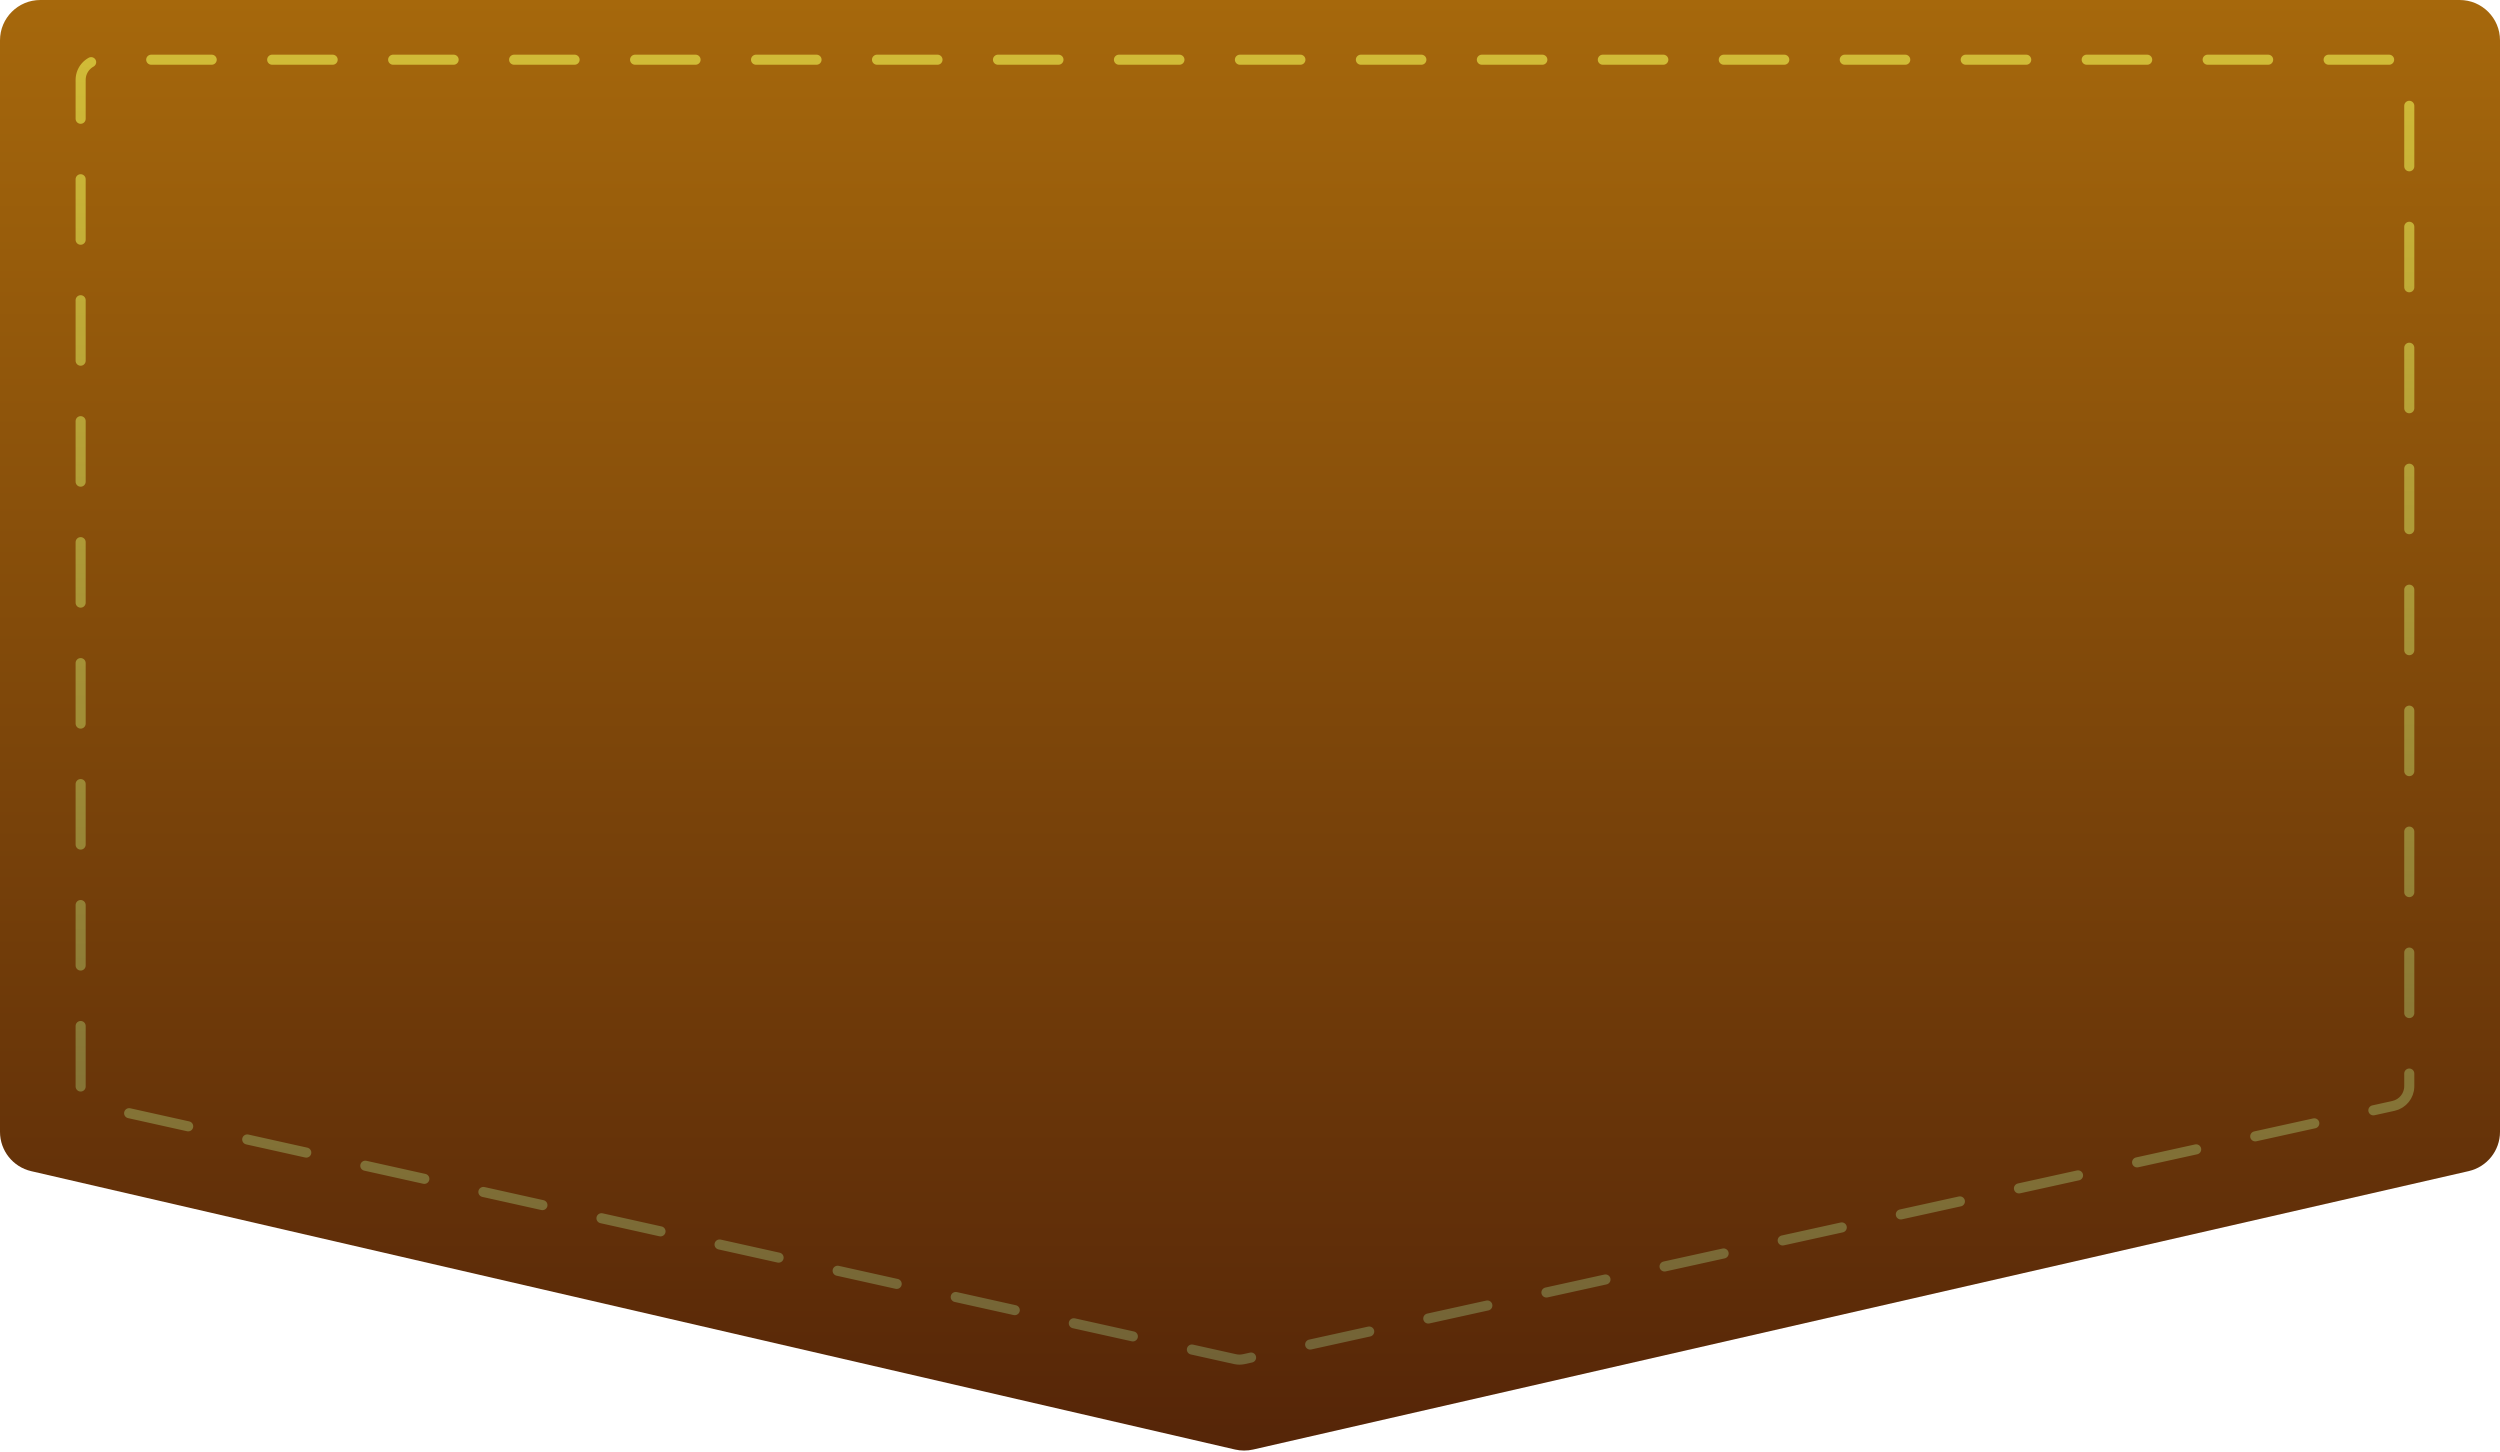
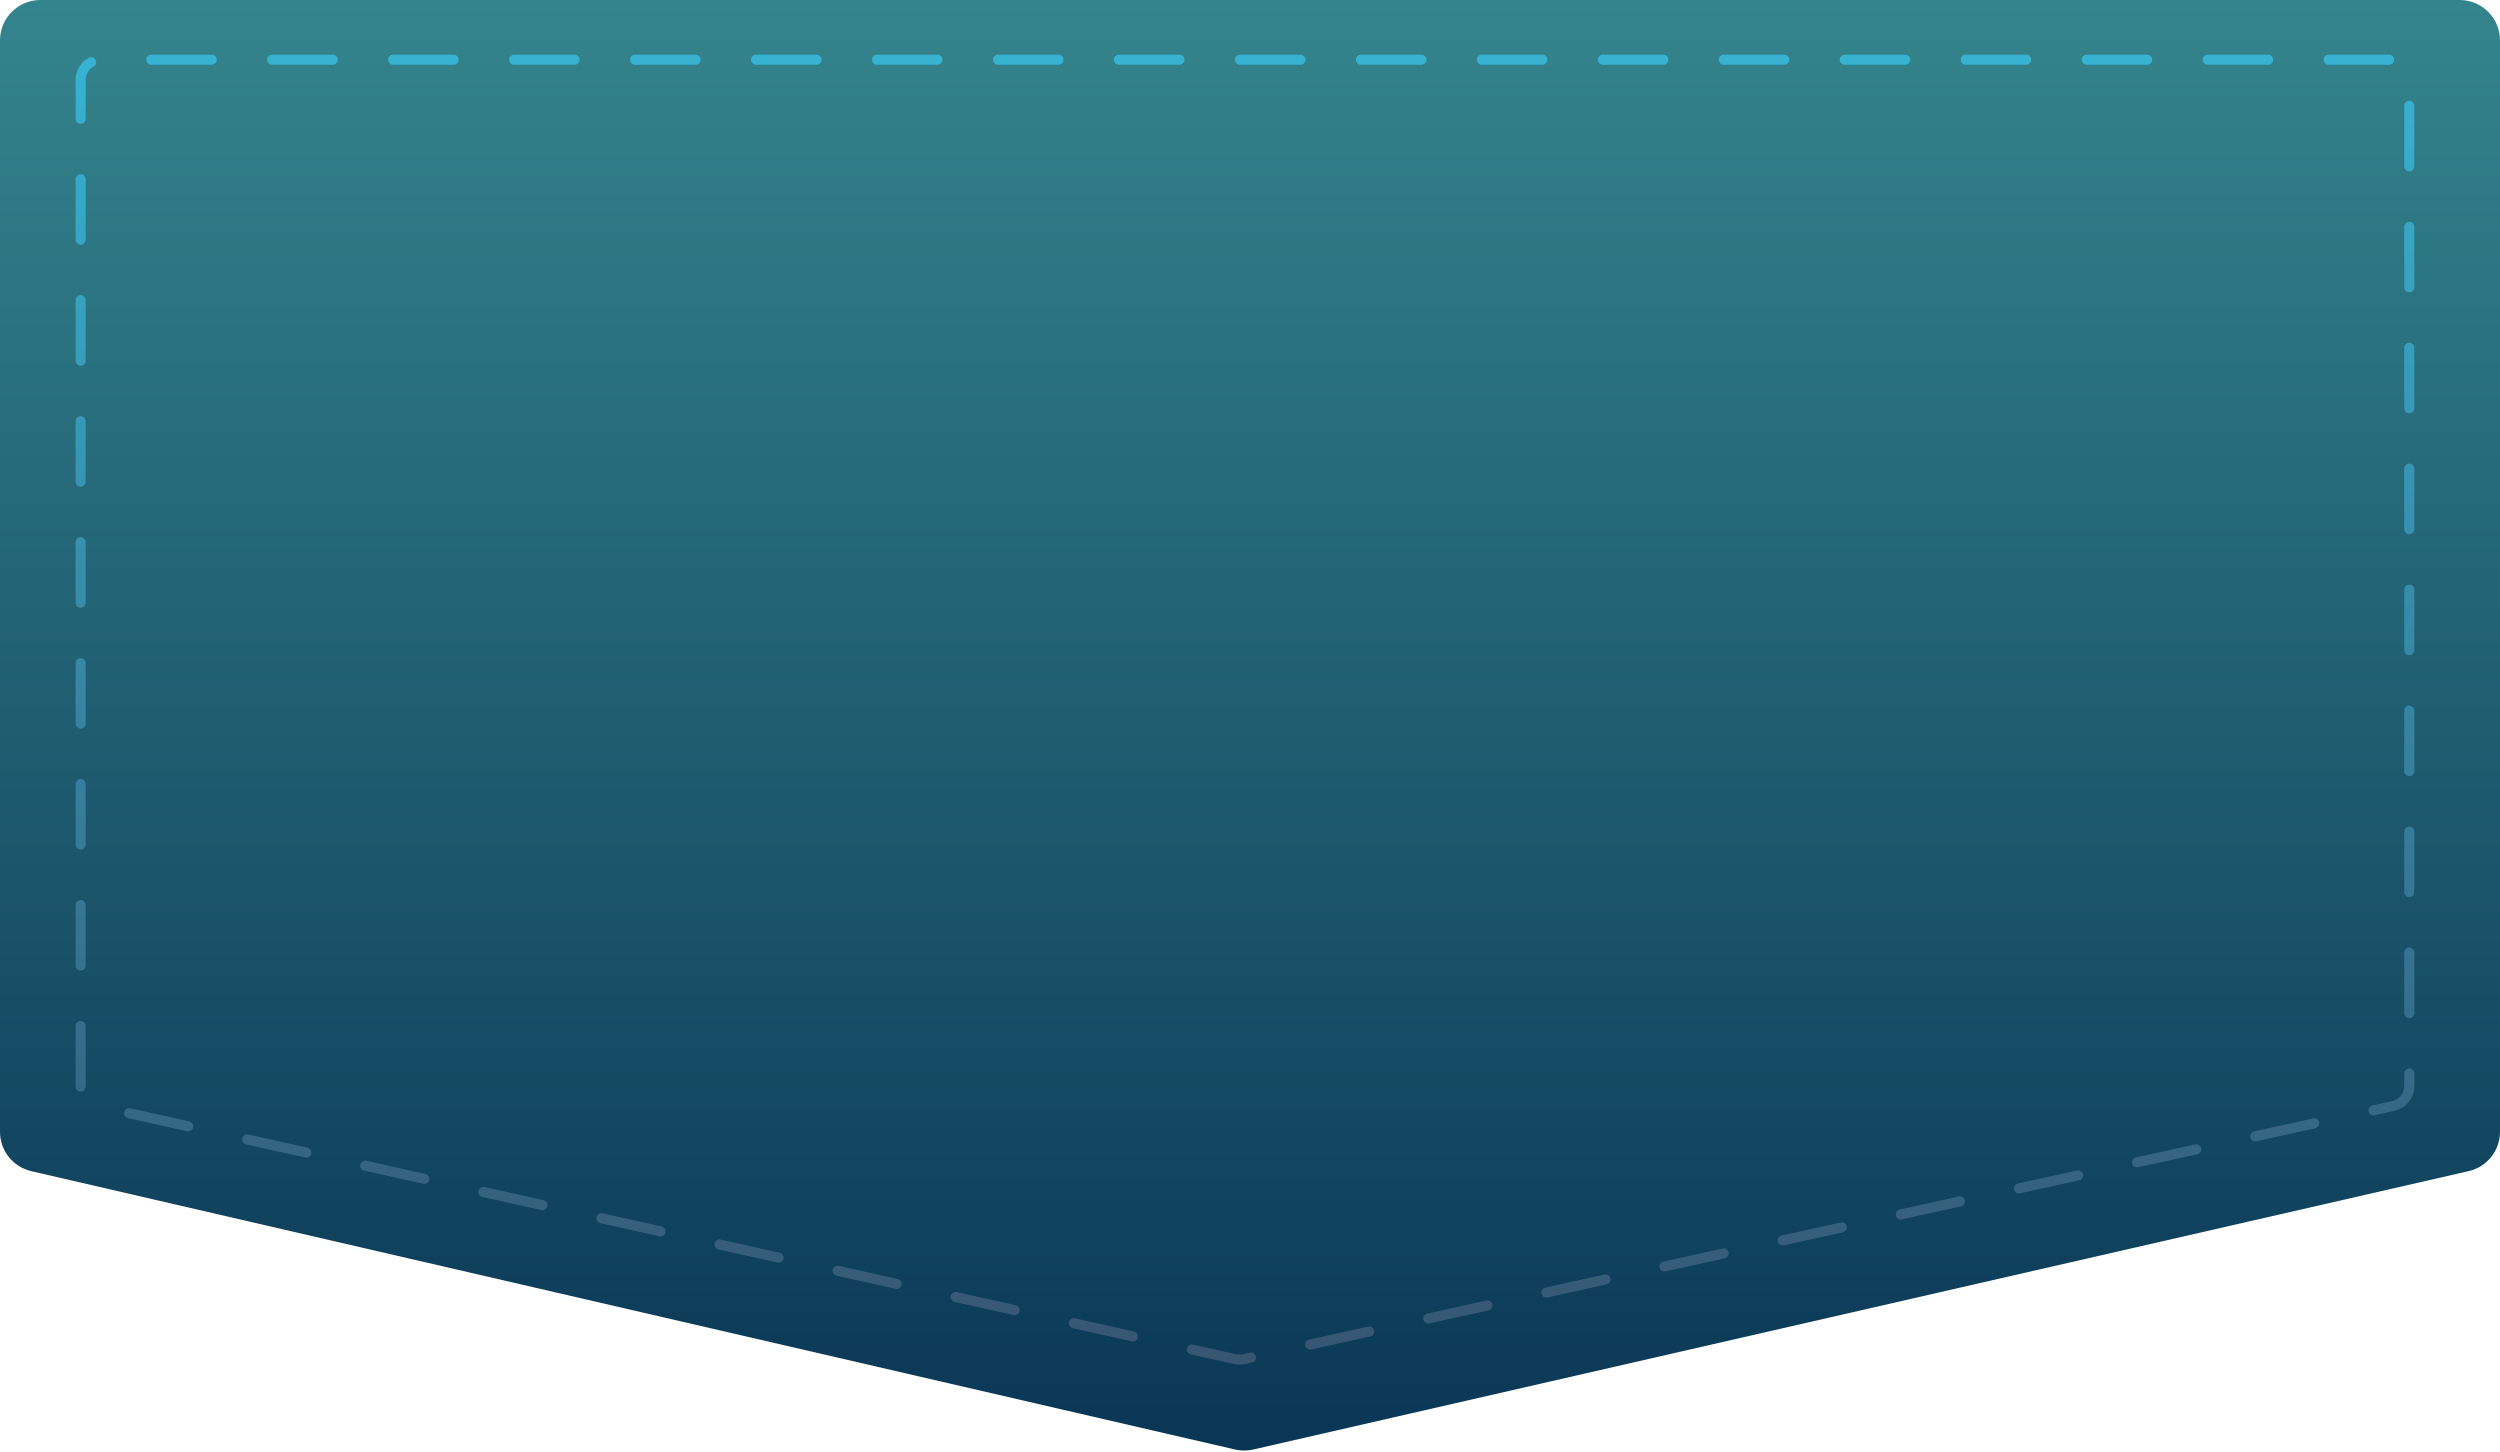
- <svg xmlns="http://www.w3.org/2000/svg" width="248" height="144" viewBox="0 0 248 144" fill="none">
-   <path d="M244 0H4C1.791 0 0 1.791 0 4V112.283C0 114.145 1.285 115.76 3.099 116.18L122.518 143.793C123.108 143.929 123.722 143.93 124.312 143.794L244.893 116.175C246.711 115.759 248 114.141 248 112.276V4C248 1.791 246.209 0 244 0Z" fill="url(#paint0_linear)" />
-   <path d="M237 5.923H10C8.895 5.923 8 6.819 8 7.923V107.755C8 108.693 8.651 109.504 9.566 109.708L122.523 134.827C122.808 134.891 123.103 134.891 123.387 134.828L237.43 109.705C238.347 109.503 239 108.691 239 107.752V7.923C239 6.819 238.105 5.923 237 5.923Z" stroke="url(#paint1_linear)" stroke-linecap="round" stroke-linejoin="round" stroke-dasharray="6 6" />
-   <defs>
-     <linearGradient id="paint0_linear" x1="124" y1="0" x2="124" y2="144" gradientUnits="userSpaceOnUse">
-       <stop stop-color="#A6680C" />
-       <stop offset="1" stop-color="#552508" />
-     </linearGradient>
-     <linearGradient id="paint1_linear" x1="123.5" y1="5.923" x2="123.5" y2="134.923" gradientUnits="userSpaceOnUse">
-       <stop stop-color="#D1BB37" />
-       <stop offset="1" stop-color="#726236" />
-     </linearGradient>
-   </defs>
+ <svg xmlns="http://www.w3.org/2000/svg" version="1.1" id="Layer_1" x="0px" y="0px" width="248px" height="144px" viewBox="0 0 248 144" enable-background="new 0 0 248 144" xml:space="preserve">
+   <linearGradient id="SVGID_1_" gradientUnits="userSpaceOnUse" x1="425" y1="-105" x2="425" y2="-248.896" gradientTransform="matrix(1 0 0 -1 -301 -105)">
+     <stop offset="0" style="stop-color:#34848D" />
+     <stop offset="1" style="stop-color:#0A3655" />
+   </linearGradient>
+   <path fill="url(#SVGID_1_)" d="M244,0H4C1.791,0,0,1.791,0,4v108.283c0,1.861,1.285,3.477,3.099,3.896l119.419,27.613  c0.59,0.137,1.204,0.137,1.794,0.001l120.581-27.619c1.818-0.416,3.107-2.034,3.107-3.899V4C248,1.791,246.209,0,244,0z" />
+   <linearGradient id="SVGID_2_" gradientUnits="userSpaceOnUse" x1="424.5" y1="-110.924" x2="424.5" y2="-239.924" gradientTransform="matrix(1 0 0 -1 -301 -105)">
+     <stop offset="0" style="stop-color:#37B2D1" />
+     <stop offset="1" style="stop-color:#365672" />
+   </linearGradient>
+   <path fill="none" stroke="url(#SVGID_2_)" stroke-linecap="round" stroke-linejoin="round" stroke-dasharray="6,6" d="M237,5.923H10  c-1.104,0-2,0.896-2,2v99.832c0,0.938,0.651,1.749,1.566,1.953l112.957,25.119c0.285,0.063,0.58,0.063,0.864,0.001l114.042-25.123  c0.918-0.202,1.57-1.014,1.57-1.953V7.923C239,6.819,238.105,5.923,237,5.923z" />
</svg>
